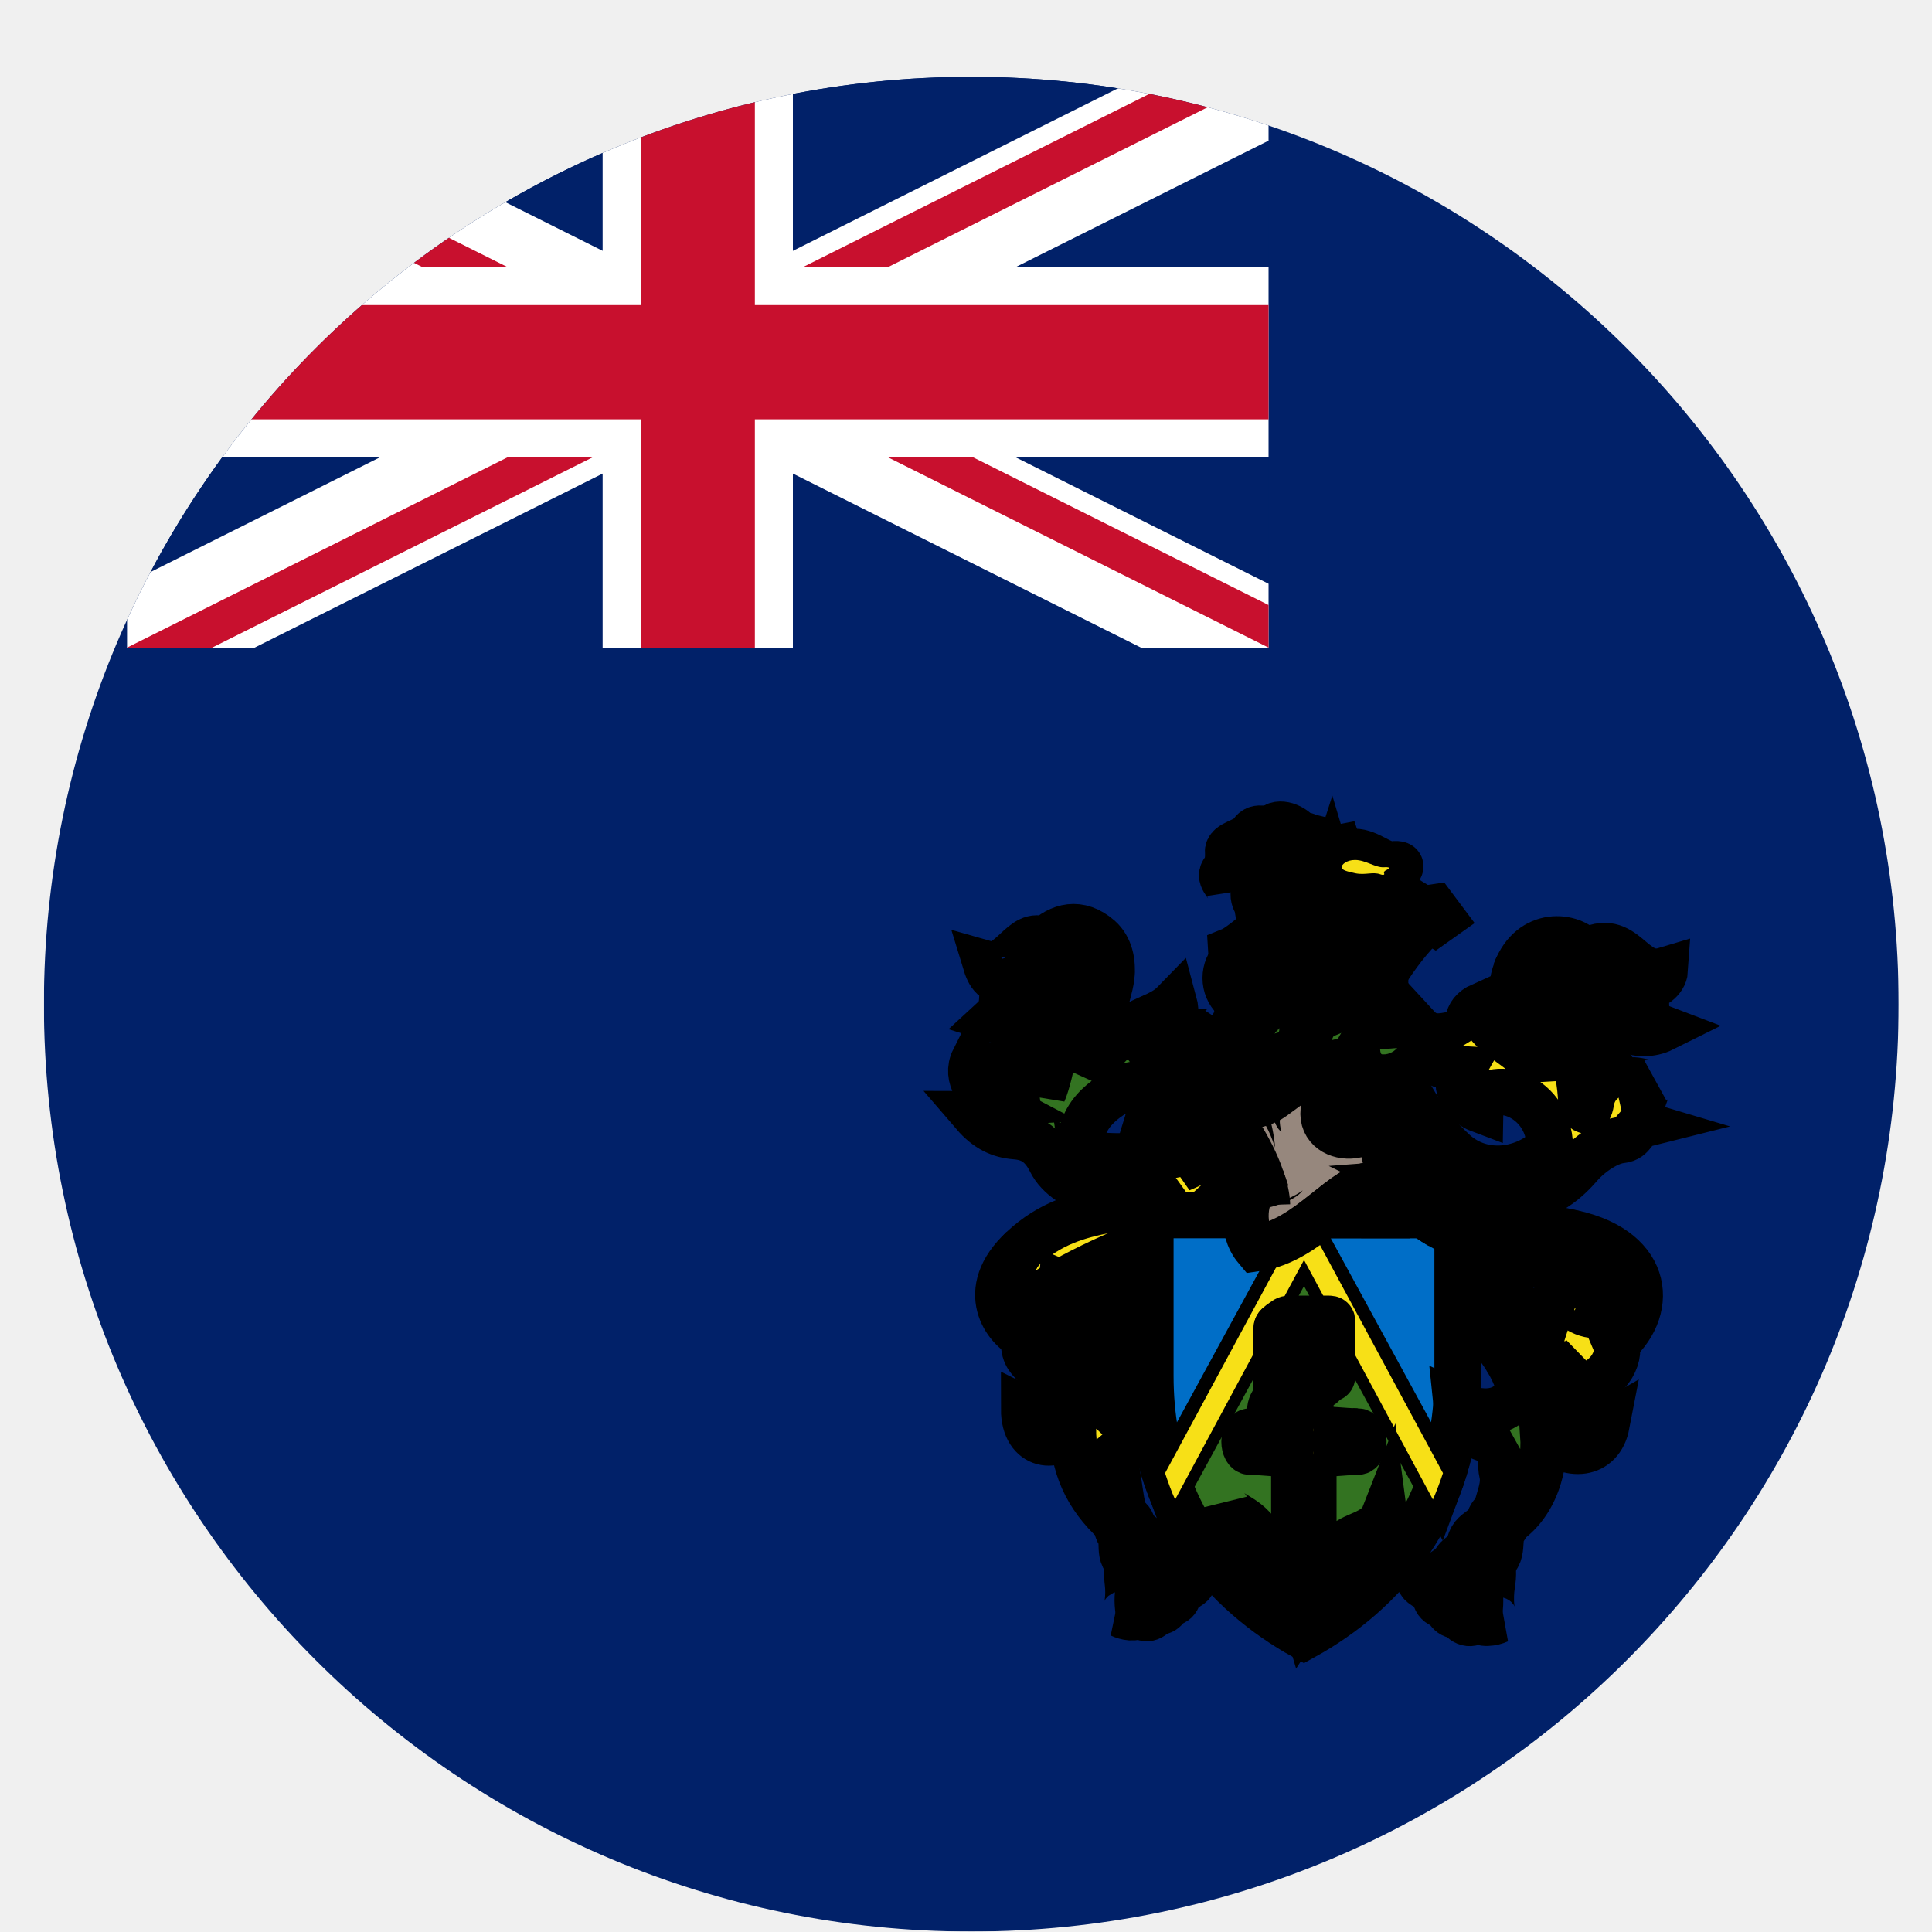
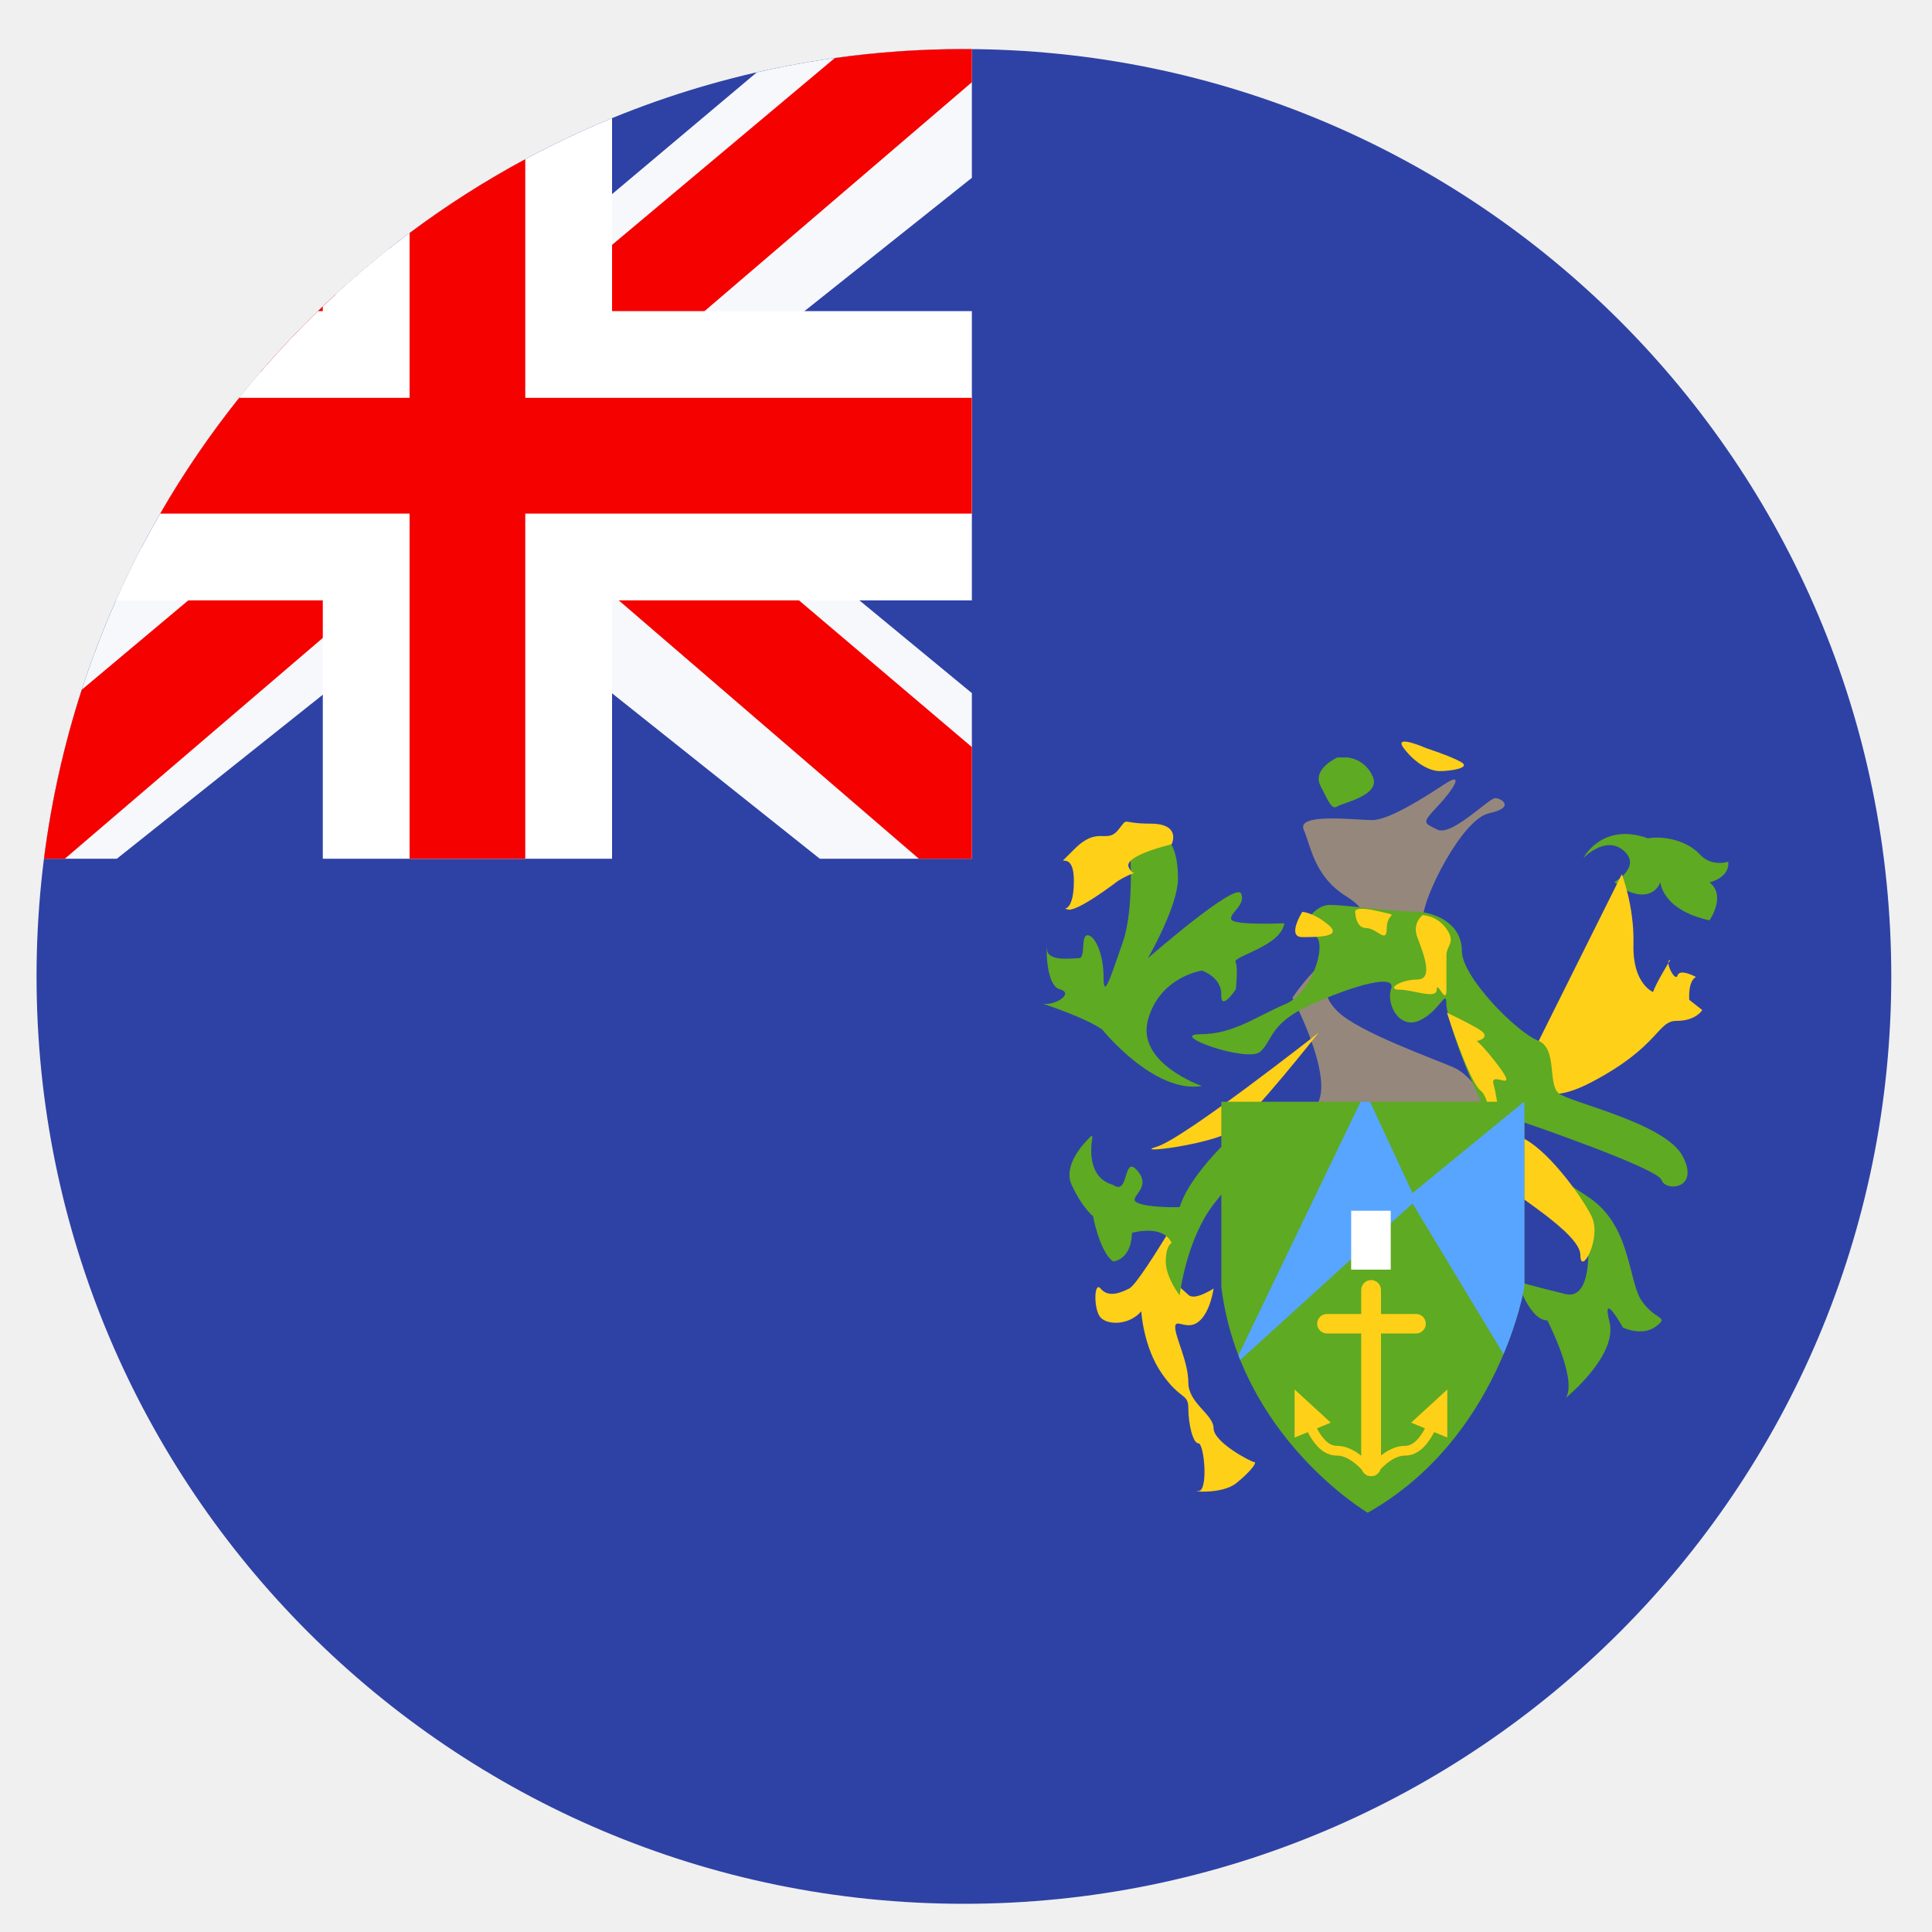
<svg xmlns="http://www.w3.org/2000/svg" width="25" height="25" viewBox="0 0 25 25" fill="none">
-   <mask id="mask0_1_2570" style="mask-type:luminance" maskUnits="userSpaceOnUse" x="0" y="0" width="25" height="25">
-     <path d="M24.568 0.994H0.568V24.994H24.568V0.994Z" fill="white" />
+   <path d="M12.473 24.635C19.101 24.635 24.473 19.263 24.473 12.635C24.473 6.008 19.101 0.635 12.473 0.635C5.846 0.635 0.473 6.008 0.473 12.635C0.473 19.263 5.846 24.635 12.473 24.635Z" fill="#2E42A5" />
+   <path fill-rule="evenodd" clip-rule="evenodd" d="M12.576 6.646H6.797V11.112H5.3V6.646H2.073C2.376 6.12 2.718 5.62 3.095 5.148H5.3V3.015C5.773 2.661 6.273 2.342 6.797 2.06V5.148H12.576V6.646Z" fill="#D9D9D9" />
+   <path fill-rule="evenodd" clip-rule="evenodd" d="M10.608 11.112H12.576V8.969L9.753 6.641L8.359 5.659L12.576 2.301V0.636C12.542 0.635 12.508 0.635 12.473 0.635C11.552 0.635 10.655 0.739 9.793 0.936L6.332 3.848L6.06 4.04L5.788 3.848L5.037 3.216C4.323 3.781 3.674 4.426 3.104 5.136L3.761 5.659L2.366 6.641L1.834 7.081C1.188 8.314 0.751 9.673 0.569 11.112H1.512L6.06 7.49L10.608 11.112Z" fill="#F7F8FB" />
+   <path fill-rule="evenodd" clip-rule="evenodd" d="M11.89 11.112H12.576V9.667L8.954 6.594L7.004 5.9L6.964 5.869L12.576 1.064V0.636C12.542 0.635 12.508 0.635 12.473 0.635C11.906 0.635 11.348 0.675 10.802 0.751L5.794 4.952L4.34 3.812C3.997 4.129 3.671 4.466 3.367 4.82L4.688 5.88L1.058 8.925C0.83 9.628 0.665 10.359 0.569 11.112H0.839L6.248 6.482L6.67 6.618L11.89 11.112Z" fill="#F50100" />
+   <path fill-rule="evenodd" clip-rule="evenodd" d="M12.576 7.769H7.92V11.112H4.177V7.769H1.501C1.732 7.249 1.999 6.749 2.298 6.272C2.458 6.015 2.628 5.766 2.807 5.523C3.201 4.988 3.639 4.487 4.114 4.026H4.177V3.966C4.642 3.52 5.142 3.112 5.674 2.746C5.917 2.579 6.167 2.42 6.423 2.27C6.902 1.99 7.402 1.742 7.92 1.529V4.026H12.576V7.769Z" fill="white" />
+   <path fill-rule="evenodd" clip-rule="evenodd" d="M12.576 6.646H6.797V11.112H5.3V6.646H2.073C2.376 6.12 2.718 5.62 3.095 5.148H5.3V3.015C5.773 2.661 6.273 2.342 6.797 2.06V5.148H12.576V6.646Z" fill="#F50100" />
+   <path fill-rule="evenodd" clip-rule="evenodd" d="M14.616 10.901C14.616 10.901 14.691 11.729 14.527 12.198C14.363 12.667 14.28 12.939 14.28 12.639C14.28 12.339 14.165 12.102 14.073 12.102C13.98 12.102 14.053 12.399 13.96 12.399C13.867 12.399 13.547 12.45 13.547 12.276C13.547 12.102 13.505 12.743 13.713 12.801C13.921 12.858 13.612 13.036 13.474 12.981C13.474 12.981 14.041 13.165 14.263 13.322C14.263 13.322 14.93 14.154 15.553 14.053C15.553 14.053 14.704 13.76 14.854 13.2C15.003 12.64 15.553 12.559 15.553 12.559C15.553 12.559 15.811 12.646 15.803 12.872C15.795 13.098 15.992 12.801 15.992 12.801C15.992 12.801 16.023 12.515 15.988 12.446C15.953 12.376 16.579 12.241 16.619 11.947C16.619 11.947 15.979 11.976 15.935 11.901C15.892 11.825 16.133 11.707 16.058 11.56C15.982 11.413 14.854 12.399 14.854 12.399C14.854 12.399 15.243 11.728 15.243 11.367C15.243 11.007 15.144 10.76 14.854 10.76C14.563 10.76 14.616 10.901 14.616 10.901Z" fill="#5EAA22" />
+   <path fill-rule="evenodd" clip-rule="evenodd" d="M20.491 11.098L20.493 11.099C20.535 11.057 20.794 10.819 21.011 11.008C21.247 11.213 20.891 11.414 20.891 11.414C20.891 11.414 21.058 11.575 21.248 11.575C21.439 11.575 21.485 11.414 21.485 11.414C21.485 11.414 21.5 11.773 22.121 11.909C22.121 11.909 22.343 11.591 22.121 11.417C22.121 11.417 22.383 11.363 22.364 11.15C22.364 11.15 22.148 11.224 21.995 11.055C21.842 10.887 21.543 10.809 21.325 10.848C20.773 10.649 20.524 11.039 20.491 11.098Z" fill="#5EAA22" />
+   <path fill-rule="evenodd" clip-rule="evenodd" d="M16.724 12.911C16.724 12.911 17.367 14.119 16.965 14.37C16.564 14.62 18.874 14.442 19.092 14.37C19.309 14.297 19.048 13.916 18.806 13.811C18.565 13.705 17.573 13.353 17.309 13.088C17.045 12.822 17.206 12.728 17.418 12.466C17.631 12.204 18.418 12.1 18.418 11.855C18.418 11.61 18.918 10.6 19.267 10.524C19.616 10.448 19.427 10.328 19.347 10.328C19.267 10.328 18.784 10.825 18.601 10.736C18.418 10.646 18.396 10.652 18.601 10.435C18.806 10.218 18.961 9.969 18.69 10.148C18.418 10.328 17.971 10.612 17.756 10.612C17.541 10.612 16.775 10.515 16.87 10.736C16.965 10.956 17.006 11.338 17.418 11.597C17.831 11.855 17.652 12.044 17.309 12.293C16.965 12.542 16.724 12.911 16.724 12.911Z" fill="#96877D" />
+   <path d="M20.986 11.313L19.762 13.768C19.762 13.768 19.727 14.461 20.602 13.999C21.477 13.537 21.442 13.21 21.695 13.21C21.947 13.21 22.027 13.07 22.027 13.07L21.859 12.938C21.859 12.938 21.839 12.696 21.946 12.642C21.946 12.642 21.737 12.527 21.707 12.623C21.677 12.719 21.53 12.422 21.613 12.422C21.613 12.422 21.429 12.72 21.39 12.837C21.39 12.837 21.124 12.729 21.137 12.227C21.15 11.725 20.986 11.313 20.986 11.313Z" fill="#FFD018" />
+   <path d="M15.161 10.925C15.161 10.925 14.538 11.07 14.605 11.221C14.672 11.372 14.771 11.217 14.466 11.399C14.466 11.399 13.93 11.813 13.813 11.768C13.696 11.723 13.896 11.873 13.896 11.399C13.896 10.925 13.585 11.311 13.896 10.994C14.207 10.678 14.316 10.925 14.466 10.743C14.616 10.561 14.481 10.658 14.887 10.658C15.293 10.658 15.161 10.925 15.161 10.925Z" fill="#FFD018" />
+   <path d="M17.062 13.364C17.062 13.364 15.318 14.736 14.969 14.838C14.62 14.94 15.686 14.81 15.947 14.629C16.207 14.448 17.062 13.364 17.062 13.364Z" fill="#FFD018" />
+   <path fill-rule="evenodd" clip-rule="evenodd" d="M20.522 15.77C20.522 15.77 20.689 16.85 20.252 16.744C19.815 16.637 19.634 16.582 19.634 16.582C19.634 16.582 19.794 17.086 20.023 17.086C20.023 17.086 20.414 17.846 20.263 18.087C20.263 18.087 20.936 17.541 20.827 17.107C20.718 16.674 21.001 17.179 21.001 17.179C21.001 17.179 21.248 17.298 21.427 17.165C21.606 17.031 21.425 17.091 21.246 16.837C21.067 16.582 21.111 15.869 20.567 15.499C20.023 15.129 19.896 15.141 19.896 15.141C19.896 15.141 19.496 14.486 19.736 14.529C19.736 14.529 21.457 15.119 21.501 15.27C21.546 15.421 22.002 15.393 21.774 14.961C21.546 14.529 20.316 14.268 20.169 14.147C20.023 14.025 20.159 13.562 19.896 13.462C19.634 13.361 18.915 12.646 18.916 12.302C18.916 11.957 18.578 11.795 18.284 11.795C17.991 11.795 17.437 11.71 17.204 11.71C16.97 11.71 16.752 12.101 16.978 12.101C17.204 12.101 17.011 12.833 16.633 12.993C16.254 13.153 15.962 13.383 15.53 13.383C15.098 13.383 16.142 13.756 16.308 13.609C16.474 13.462 16.419 13.242 16.978 12.993C17.536 12.744 18.069 12.597 18.001 12.795C17.934 12.993 18.106 13.325 18.369 13.205C18.632 13.085 18.716 12.782 18.716 12.993C18.716 13.205 19.12 14.292 19.428 14.717C19.736 15.141 20.522 15.77 20.522 15.77Z" fill="#5EAA22" />
+   <path d="M16.851 11.8C16.851 11.8 16.646 12.126 16.851 12.126C17.056 12.126 17.385 12.126 17.184 11.963C16.984 11.8 16.851 11.8 16.851 11.8Z" fill="#FFD018" />
+   <path d="M17.535 11.792C17.535 11.792 17.536 12.009 17.677 12.009C17.819 12.009 17.945 12.225 17.945 12.009C17.945 11.792 18.142 11.864 17.839 11.792C17.535 11.72 17.535 11.792 17.535 11.792Z" fill="#FFD018" />
+   <path d="M18.408 11.842C18.408 11.842 18.271 11.944 18.34 12.128C18.408 12.312 18.562 12.675 18.34 12.675C18.117 12.675 17.933 12.806 18.107 12.806C18.282 12.806 18.591 12.937 18.591 12.806C18.591 12.675 18.717 13.022 18.717 12.806C18.717 12.59 18.717 12.487 18.717 12.36C18.717 12.233 18.843 12.197 18.717 12.019C18.591 11.842 18.408 11.842 18.408 11.842Z" fill="#FFD018" />
+   <path d="M18.724 13.105C18.724 13.105 19.009 14.002 19.164 14.117C19.319 14.233 19.388 15.207 19.456 15.313C19.524 15.418 20.45 15.953 20.45 16.239C20.45 16.526 20.735 16.019 20.593 15.735C20.45 15.451 20.001 14.847 19.678 14.715C19.355 14.583 19.396 14.264 19.328 14.039C19.261 13.815 19.73 14.221 19.328 13.712C18.927 13.203 18.937 13.476 19.05 13.476C19.164 13.476 19.277 13.416 19.164 13.337C19.05 13.258 18.724 13.105 18.724 13.105Z" fill="#FFD018" />
+   <path d="M15.704 14.954C15.704 14.954 14.778 16.588 14.613 16.673C14.448 16.757 14.325 16.774 14.241 16.673C14.156 16.571 14.148 16.945 14.241 17.048C14.334 17.15 14.613 17.15 14.768 16.968C14.768 16.968 14.793 17.428 15.035 17.775C15.276 18.121 15.377 18.026 15.377 18.222C15.377 18.418 15.434 18.677 15.508 18.677C15.582 18.677 15.639 19.294 15.508 19.294C15.377 19.294 15.811 19.345 16 19.19C16.19 19.036 16.271 18.919 16.23 18.919C16.19 18.919 15.704 18.663 15.704 18.482C15.704 18.301 15.377 18.159 15.377 17.89C15.377 17.622 15.207 17.302 15.207 17.175C15.207 17.048 15.352 17.224 15.508 17.104C15.663 16.983 15.704 16.673 15.704 16.673C15.704 16.673 15.459 16.837 15.377 16.755C15.295 16.673 15.037 16.511 15.207 16.233C15.377 15.954 15.704 14.954 15.704 14.954Z" fill="#FFD018" />
+   <path fill-rule="evenodd" clip-rule="evenodd" d="M17.307 9.801C17.307 9.801 16.976 9.948 17.086 10.167C17.197 10.386 17.236 10.483 17.307 10.434C17.378 10.386 17.874 10.294 17.763 10.047C17.652 9.801 17.419 9.801 17.419 9.801H17.307Z" fill="#5EAA22" />
+   <path d="M18.457 9.682C18.457 9.682 18.019 9.488 18.165 9.682C18.311 9.876 18.497 9.978 18.632 9.978C18.766 9.978 19.045 9.938 18.905 9.86C18.766 9.782 18.457 9.682 18.457 9.682Z" fill="#FFD018" />
+   <path fill-rule="evenodd" clip-rule="evenodd" d="M14.136 14.715C14.138 14.704 14.124 14.695 14.116 14.704C14.024 14.791 13.751 15.08 13.867 15.332C14.006 15.633 14.144 15.737 14.144 15.737C14.144 15.737 14.228 16.198 14.403 16.323C14.403 16.323 14.637 16.311 14.648 15.953C14.648 15.953 15.046 15.836 15.162 16.084C15.162 16.084 15.085 16.112 15.085 16.323C15.085 16.534 15.265 16.762 15.265 16.762C15.265 16.762 15.347 16.035 15.717 15.566C16.087 15.098 16.193 15.005 16.193 15.005V14.477C16.193 14.477 15.428 15.101 15.265 15.62C15.265 15.62 14.88 15.633 14.723 15.566C14.566 15.5 14.918 15.391 14.723 15.155C14.527 14.919 14.617 15.487 14.403 15.332C14.067 15.239 14.113 14.841 14.136 14.715Z" fill="#5EAA22" />
+   <path fill-rule="evenodd" clip-rule="evenodd" d="M15.804 14.257H19.725V16.653C19.725 16.653 19.406 18.61 17.698 19.575C17.698 19.575 16.044 18.597 15.804 16.653V14.257Z" fill="#5EAA22" />
+   <mask id="mask0_4_265" style="mask-type:luminance" maskUnits="userSpaceOnUse" x="15" y="14" width="5" height="6">
+     <path fill-rule="evenodd" clip-rule="evenodd" d="M15.804 14.257H19.725V16.653C19.725 16.653 19.406 18.61 17.698 19.575C17.698 19.575 16.044 18.597 15.804 16.653V14.257Z" fill="white" />
  </mask>
-   <g mask="url(#mask0_1_2570)">
-     <path d="M12.568 24.994C19.195 24.994 24.568 19.622 24.568 12.994C24.568 6.367 19.195 0.994 12.568 0.994C5.94 0.994 0.568 6.367 0.568 12.994C0.568 19.622 5.94 24.994 12.568 24.994Z" fill="#012169" />
+   <g mask="url(#mask0_4_265)">
+     <path fill-rule="evenodd" clip-rule="evenodd" d="M17.668 14.128L15.955 17.683L18.278 15.573L19.878 18.223V14.128L18.278 15.438L17.668 14.128Z" fill="#58A5FF" />
+     <path d="M17.614 16.692C17.614 16.621 17.672 16.564 17.742 16.564C17.813 16.564 17.87 16.621 17.87 16.692V18.974C17.87 19.045 17.813 19.102 17.742 19.102C17.672 19.102 17.614 19.045 17.614 18.974V16.692Z" fill="#FFD018" />
+     <path d="M17.17 17.255C17.101 17.255 17.044 17.198 17.044 17.129C17.044 17.06 17.101 17.003 17.17 17.003H18.325C18.394 17.003 18.45 17.06 18.45 17.129C18.45 17.198 18.394 17.255 18.325 17.255H17.17Z" fill="#FFD018" />
+     <path d="M17.793 19.017L17.694 19.098C17.548 18.921 17.415 18.835 17.297 18.835C17.124 18.835 16.983 18.691 16.869 18.417L16.987 18.369C17.084 18.6 17.189 18.709 17.297 18.709C17.461 18.709 17.625 18.814 17.793 19.017Z" fill="#FFD018" />
+     <path fill-rule="evenodd" clip-rule="evenodd" d="M16.755 17.982L16.752 17.983V18.6L16.754 18.601L17.218 18.41L17.219 18.408L16.755 17.982Z" fill="#FFD018" />
+     <path d="M17.688 19.017L17.787 19.098C17.932 18.921 18.065 18.835 18.183 18.835C18.356 18.835 18.497 18.691 18.611 18.417L18.493 18.369C18.396 18.6 18.291 18.709 18.183 18.709C18.02 18.709 17.855 18.814 17.688 19.017Z" fill="#FFD018" />
+     <path fill-rule="evenodd" clip-rule="evenodd" d="M18.726 17.982L18.728 17.983V18.6L18.726 18.601L18.262 18.41L18.261 18.408L18.726 17.982Z" fill="#FFD018" />
+     <path d="M17.996 15.667H17.484V16.429H17.996V15.667Z" fill="white" />
  </g>
-   <mask id="mask1_1_2570" style="mask-type:alpha" maskUnits="userSpaceOnUse" x="0" y="0" width="25" height="25">
-     <path d="M12.568 24.994C19.195 24.994 24.568 19.622 24.568 12.994C24.568 6.367 19.195 0.994 12.568 0.994C5.94 0.994 0.568 6.367 0.568 12.994C0.568 19.622 5.94 24.994 12.568 24.994Z" fill="#D9D9D9" />
-   </mask>
-   <g mask="url(#mask1_1_2570)">
-     <path d="M1.644 0.994H16.415V8.38H1.644V0.994Z" fill="#012169" />
-     <path d="M1.644 0.994V1.82L14.764 8.38H16.415V7.554L3.295 0.994H1.644ZM16.415 0.994V1.82L3.295 8.38H1.644V7.554L14.764 0.994H16.415Z" fill="white" />
-     <path d="M7.798 0.994V8.38H10.26V0.994H7.798ZM1.644 3.456V5.918H16.415V3.456H1.644Z" fill="white" />
-     <path d="M1.644 3.948V5.426H16.415V3.948H1.644ZM8.291 0.994V8.38H9.768V0.994H8.291ZM1.644 8.38L6.567 5.918H7.668L2.745 8.38H1.644ZM1.644 0.994L6.567 3.456H5.466L1.644 1.545V0.994ZM10.39 3.456L15.314 0.994H16.415L11.491 3.456H10.39ZM16.415 8.38L11.491 5.918H12.592L16.415 7.829V8.38Z" fill="#C8102E" />
-   </g>
-   <path d="M14.755 16.345C14.459 16.596 14.176 16.963 14.107 17.295C13.911 18.228 13.652 18.435 13.252 18.235C13.252 18.736 13.691 18.774 13.883 18.482C13.883 18.951 14.054 19.359 14.438 19.707C14.601 19.853 14.631 19.753 14.554 19.591C14.477 19.428 14.477 18.905 14.324 18.605C14.57 18.782 14.932 18.682 14.902 18.196C14.586 18.381 14.272 18.374 14.239 17.934C14.199 17.418 14.4 16.668 14.755 16.345Z" fill="#F7E017" stroke="black" stroke-width="0.6" />
-   <path d="M14.38 12.634C14.401 12.449 14.361 12.259 14.226 12.139C13.965 11.91 13.709 11.986 13.518 12.171C13.233 12.017 13.082 12.563 12.758 12.471C12.812 12.648 12.897 12.725 13.059 12.664C12.889 12.818 13.059 13.003 12.858 13.188C13.221 13.303 13.413 13.103 13.398 12.756C13.537 12.879 13.752 12.872 13.867 12.733C13.675 12.671 13.674 12.504 13.752 12.347C13.867 12.116 14.411 12.126 14.38 12.634Z" fill="#F7E017" stroke="black" stroke-width="0.6" />
-   <path d="M15.216 15.315C14.807 15.531 14.06 15.438 13.991 14.906C13.921 14.374 14.438 14.135 14.576 14.067C14.792 13.958 14.962 14.151 14.893 14.375C15.132 14.291 15.185 14.013 15.069 13.852C15.386 13.875 15.678 13.636 15.802 13.297C15.69 13.402 15.388 13.331 15.14 13.315C15.217 13.231 15.216 13.066 15.193 12.981C14.931 13.25 14.553 13.126 14.053 13.905C14.13 13.635 14.276 13.096 14.362 12.741C14.37 12.706 14.376 12.671 14.381 12.634C14.411 12.126 13.869 12.116 13.753 12.348C13.88 12.491 13.813 12.658 13.768 12.911C13.714 13.211 13.598 13.905 13.498 14.135C13.467 13.773 13.228 13.75 13.182 13.573C13.112 13.619 13.075 13.742 13.089 13.827C13.004 13.734 12.711 13.85 12.604 13.711C12.488 13.942 12.673 14.173 12.866 14.274C12.754 14.281 12.727 14.416 12.604 14.416C12.77 14.609 12.939 14.686 13.136 14.702C13.332 14.717 13.479 14.791 13.598 15.029C13.791 15.415 14.525 15.665 15.216 15.315Z" fill="#337321" stroke="black" stroke-width="0.6" />
-   <path d="M16.233 14.845C16.003 15.484 15.371 15.939 15.085 16.008C14.6 16.126 13.61 16.607 13.345 16.854C13.303 16.845 13.264 16.83 13.236 16.81C13.105 16.717 12.997 16.417 13.228 16.162C13.953 15.484 14.731 15.777 15.217 15.314C14.808 15.53 14.061 15.438 13.992 14.906C14.431 15.021 15.225 15.029 15.856 14.351C15.941 14.444 16.187 14.737 16.233 14.845Z" fill="#F7E017" stroke="black" stroke-width="0.6" />
-   <path d="M14.755 16.346C14.389 16.656 14.2 17.419 14.238 17.935C14.249 18.078 14.289 18.176 14.351 18.235C14.377 17.942 14.581 17.185 15.101 16.848C15.54 16.562 16.226 15.923 16.481 15.191C16.434 15.06 16.358 14.968 16.211 14.875C15.958 15.566 15.283 15.898 14.755 16.346Z" fill="#337321" stroke="black" stroke-width="0.6" />
-   <path d="M15.998 14.547C15.867 14.743 15.57 15.013 15.285 15.122C15.346 15.052 15.366 14.964 15.37 14.891C15.007 15.03 14.283 15.014 13.99 14.907C14.429 15.022 15.223 15.03 15.854 14.352C15.917 14.42 15.971 14.481 15.998 14.547Z" fill="#316D3A" stroke="black" stroke-width="0.6" />
-   <path d="M13.229 16.161C12.639 16.712 13.028 17.193 13.259 17.302C13.198 17.687 13.559 17.641 13.552 17.964C13.698 17.88 13.737 17.656 13.714 17.479C13.899 17.679 14.369 17.456 14.469 17.825C14.531 17.417 14.215 17.009 13.822 17.047C13.985 16.901 13.892 16.662 13.738 16.6C13.707 16.901 13.368 16.901 13.237 16.809C13.105 16.716 12.997 16.416 13.229 16.161Z" fill="#337321" stroke="black" stroke-width="0.6" />
-   <path d="M14.503 19.668C14.44 19.705 14.444 19.788 14.484 19.842C14.565 19.949 14.427 20.194 14.688 20.247C14.765 20.262 14.824 20.215 14.854 20.127C14.934 19.884 14.677 19.857 14.654 19.741C14.63 19.626 14.557 19.638 14.503 19.668Z" fill="#F7E017" stroke="black" stroke-width="0.6" />
-   <path d="M14.723 20.123C14.637 20.163 14.561 20.219 14.596 20.496C14.61 20.611 14.604 20.889 14.503 20.893C14.565 20.923 14.696 20.957 14.75 20.885C14.802 20.973 14.919 20.948 14.966 20.839C15.027 20.889 15.112 20.805 15.112 20.732C15.166 20.766 15.274 20.716 15.247 20.551C15.312 20.574 15.397 20.528 15.427 20.485C15.331 20.466 15.088 20.335 15.031 20.231C14.973 20.127 14.823 20.076 14.723 20.123Z" fill="#F7E017" stroke="black" stroke-width="0.6" />
-   <path d="M13.388 12.329C13.427 12.272 13.47 12.218 13.518 12.171" stroke="black" stroke-width="0.6" />
-   <path d="M14.854 13.35C14.921 13.311 15.025 13.306 15.14 13.313" stroke="black" stroke-width="0.6" />
-   <path d="M14.75 20.885C14.723 20.846 14.713 20.685 14.732 20.587" stroke="black" stroke-width="0.6" />
-   <path d="M14.966 20.839C14.923 20.807 14.842 20.695 14.829 20.597" stroke="black" stroke-width="0.6" />
-   <path d="M15.112 20.732C15.058 20.707 14.927 20.537 14.898 20.428" stroke="black" stroke-width="0.6" />
-   <path d="M15.246 20.55C15.182 20.536 14.988 20.409 14.907 20.274" stroke="black" stroke-width="0.6" />
-   <path d="M18.799 16.17C19.747 16.964 19.808 17.595 19.662 17.966C19.585 17.619 19.192 17.08 18.784 16.941L18.799 16.17Z" fill="#F7E017" stroke="black" stroke-width="0.6" />
-   <path d="M17.105 15.723H18.861C18.861 15.723 18.861 16.185 18.861 17.803C18.861 19.576 17.875 20.624 16.873 21.178C15.871 20.623 14.884 19.575 14.884 17.803C14.884 16.185 14.884 15.723 14.884 15.723H16.118C16.119 15.83 16.13 15.992 16.257 16.154C16.548 16.126 16.877 15.908 17.105 15.723Z" fill="#337321" stroke="black" stroke-width="0.6" />
-   <path d="M18.861 15.723C18.861 15.723 18.861 16.185 18.861 17.803C18.861 18.338 18.772 18.807 18.619 19.216L16.874 16.015L15.129 19.216C14.976 18.806 14.886 18.338 14.886 17.803C14.886 16.185 14.886 15.723 14.886 15.723H18.861Z" fill="#006EC7" stroke="black" stroke-width="0.6" />
-   <path d="M18.672 19.062C18.641 19.157 18.584 19.31 18.542 19.404L16.874 16.304L15.206 19.404C15.162 19.31 15.107 19.157 15.076 19.062L16.875 15.729L18.672 19.062Z" fill="#F7E017" />
-   <path d="M17.666 20.204C17.712 20.227 17.797 20.27 17.835 20.285C17.928 20.1 17.943 19.839 17.912 19.607C17.812 19.862 17.473 19.854 17.381 20.007C17.437 20.036 17.49 20.073 17.535 20.105C17.419 20.221 17.149 20.415 16.995 20.461V18.808C16.995 18.692 16.956 18.596 16.956 18.5C16.956 18.5 16.956 18.235 16.956 18.158C16.956 18.081 16.94 17.969 16.872 17.969C16.802 17.969 16.787 18.081 16.787 18.158C16.787 18.235 16.787 18.5 16.787 18.5C16.787 18.596 16.748 18.708 16.748 18.808V20.461C16.664 20.215 16.331 20.299 16.178 20.053C16.238 20.038 16.302 20.033 16.363 20.045C16.247 19.652 15.931 19.622 15.87 19.506C15.87 19.668 15.801 20.045 15.909 20.207C15.933 20.179 15.969 20.148 16.014 20.122C16.144 20.408 16.734 20.409 16.873 20.878C16.984 20.705 17.385 20.505 17.666 20.204Z" fill="#F7E017" stroke="black" stroke-width="0.6" />
-   <path d="M16.873 18.828C17.003 18.828 17.419 18.785 17.57 18.785C17.609 18.785 17.642 18.727 17.642 18.655C17.642 18.582 17.61 18.524 17.57 18.524C17.42 18.524 17.004 18.481 16.873 18.481C16.742 18.481 16.326 18.524 16.175 18.524C16.136 18.524 16.104 18.582 16.104 18.655C16.104 18.727 16.135 18.785 16.175 18.785C16.326 18.785 16.742 18.828 16.873 18.828Z" fill="#F7E017" stroke="black" stroke-width="0.6" />
-   <path d="M16.789 18.151C16.761 18.129 16.725 18.115 16.684 18.115C16.597 18.115 16.525 18.18 16.525 18.259C16.525 18.339 16.596 18.404 16.684 18.404C16.771 18.404 16.841 18.339 16.841 18.259C16.841 18.197 16.931 18.197 16.931 18.259C16.931 18.384 16.82 18.485 16.684 18.485C16.547 18.485 16.436 18.384 16.436 18.259C16.436 18.134 16.548 18.033 16.684 18.033C16.725 18.033 16.764 18.043 16.798 18.058C16.795 18.079 16.789 18.117 16.789 18.151Z" fill="#F7E017" stroke="black" stroke-width="0.6" />
-   <path d="M16.176 18.786C16.215 18.786 16.246 18.727 16.246 18.655C16.246 18.583 16.215 18.524 16.176 18.524" fill="#F7E017" />
-   <path d="M16.176 18.786C16.215 18.786 16.246 18.727 16.246 18.655C16.246 18.583 16.215 18.524 16.176 18.524" stroke="black" stroke-width="0.6" />
-   <path d="M16.233 18.786C16.272 18.786 16.304 18.727 16.304 18.655C16.304 18.583 16.272 18.524 16.233 18.524" fill="#F7E017" />
-   <path d="M16.233 18.786C16.272 18.786 16.304 18.727 16.304 18.655C16.304 18.583 16.272 18.524 16.233 18.524" stroke="black" stroke-width="0.6" />
-   <path d="M16.614 18.813C16.662 18.813 16.7 18.743 16.7 18.656C16.7 18.569 16.662 18.498 16.614 18.498" fill="#F7E017" />
-   <path d="M16.614 18.813C16.662 18.813 16.7 18.743 16.7 18.656C16.7 18.569 16.662 18.498 16.614 18.498" stroke="black" stroke-width="0.6" />
-   <path d="M16.702 18.819C16.751 18.819 16.791 18.745 16.791 18.654C16.791 18.563 16.751 18.489 16.702 18.489" fill="#F7E017" />
-   <path d="M16.702 18.819C16.751 18.819 16.791 18.745 16.791 18.654C16.791 18.563 16.751 18.489 16.702 18.489" stroke="black" stroke-width="0.6" />
-   <path d="M16.999 18.821C17.049 18.821 17.089 18.746 17.089 18.654C17.089 18.562 17.048 18.487 16.999 18.487" fill="#F7E017" />
-   <path d="M16.999 18.821C17.049 18.821 17.089 18.746 17.089 18.654C17.089 18.562 17.048 18.487 16.999 18.487" stroke="black" stroke-width="0.6" />
-   <path d="M17.091 18.817C17.14 18.817 17.18 18.744 17.18 18.655C17.18 18.566 17.14 18.494 17.091 18.494" fill="#F7E017" />
-   <path d="M17.091 18.817C17.14 18.817 17.18 18.744 17.18 18.655C17.18 18.566 17.14 18.494 17.091 18.494" stroke="black" stroke-width="0.6" />
-   <path d="M17.505 18.787C17.545 18.787 17.578 18.728 17.578 18.654C17.578 18.58 17.545 18.52 17.505 18.52" fill="#F7E017" />
-   <path d="M17.505 18.787C17.545 18.787 17.578 18.728 17.578 18.654C17.578 18.58 17.545 18.52 17.505 18.52" stroke="black" stroke-width="0.6" />
-   <path d="M16.014 20.122C16.061 20.094 16.118 20.068 16.179 20.054L16.014 20.122Z" fill="#F7E017" />
-   <path d="M16.014 20.122C16.061 20.094 16.118 20.068 16.179 20.054" stroke="black" stroke-width="0.6" />
-   <path d="M17.581 20.138C17.568 20.128 17.552 20.117 17.536 20.105L17.581 20.138Z" fill="#F7E017" />
-   <path d="M17.581 20.138C17.568 20.128 17.552 20.117 17.536 20.105" stroke="black" stroke-width="0.6" />
-   <path d="M17.666 20.203C17.773 20.087 17.863 19.957 17.913 19.807L17.666 20.203Z" fill="#F7E017" />
-   <path d="M17.666 20.203C17.773 20.087 17.863 19.957 17.913 19.807" stroke="black" stroke-width="0.6" />
-   <path d="M16.52 17.194C16.52 17.156 16.55 17.14 16.586 17.114C16.63 17.081 16.647 17.065 16.686 17.065H17.192C17.229 17.065 17.239 17.075 17.239 17.11V17.797C17.239 17.831 17.23 17.841 17.192 17.841H16.52V17.187" fill="white" />
-   <path d="M16.52 17.194C16.52 17.156 16.55 17.14 16.586 17.114C16.63 17.081 16.647 17.065 16.686 17.065H17.192C17.229 17.065 17.239 17.075 17.239 17.11V17.797C17.239 17.831 17.23 17.841 17.192 17.841H16.52V17.187" stroke="black" stroke-width="0.6" />
-   <path d="M17.067 17.901C17.134 17.901 17.122 17.899 17.168 17.853C17.217 17.804 17.213 17.808 17.213 17.764V17.134C17.213 17.102 17.204 17.093 17.17 17.093H16.702C16.665 17.093 16.649 17.108 16.61 17.138C16.576 17.163 16.548 17.179 16.548 17.214V17.901H17.067Z" fill="#E5E5E5" stroke="black" stroke-width="0.6" />
-   <path d="M17.117 17.886C17.117 17.921 17.109 17.931 17.071 17.931H16.565C16.527 17.931 16.52 17.922 16.52 17.886V17.199C16.52 17.165 16.528 17.154 16.565 17.154H17.071C17.109 17.154 17.117 17.164 17.117 17.199V17.886Z" fill="white" stroke="black" stroke-width="0.6" />
-   <path d="M18.098 15.319C18.196 15.429 18.228 15.577 18.175 15.721H18.028C18.089 15.536 18.051 15.36 17.789 15.337C17.397 15.302 16.941 16.061 16.256 16.153C16.055 15.914 16.066 15.459 16.32 15.243C16.189 14.864 15.912 14.447 15.719 14.267C15.593 14.247 15.448 14.237 15.354 14.242C15.454 14.026 15.739 13.799 15.971 13.707C16.008 13.652 16.049 13.599 16.086 13.552C16.109 13.255 17.52 13.394 17.82 13.579C17.821 13.912 17.951 15.019 18.098 15.319Z" fill="#96877D" stroke="black" stroke-width="0.6" />
-   <path d="M16.389 15.522C16.356 15.009 16.148 14.585 15.856 14.297C15.995 14.336 16.28 14.336 16.473 14.197C16.727 14.027 17.39 13.731 17.633 13.858C17.652 13.9 17.663 13.997 17.648 14.058C17.591 13.904 16.951 14.142 16.77 14.216C16.597 14.296 16.52 14.405 16.581 14.647C16.481 14.563 16.515 14.482 16.412 14.42C16.453 14.52 16.488 14.701 16.5 14.848C16.461 14.744 16.392 14.52 16.241 14.389C16.372 14.643 16.486 15.253 16.432 15.578C16.536 15.578 16.765 15.476 16.857 15.403C16.777 15.518 16.543 15.599 16.393 15.63C16.325 15.71 16.279 15.919 16.283 16.035C16.273 15.892 16.317 15.544 16.389 15.522Z" fill="black" />
-   <path d="M18.098 15.319C17.97 15.178 17.732 15.101 17.428 15.183C17.474 15.16 17.574 15.121 17.663 15.106C17.652 15.026 17.579 14.678 17.567 14.594L17.652 14.56C17.695 14.768 17.748 15.006 17.783 15.103C17.809 15.11 17.872 15.122 17.925 15.149C17.902 15.068 17.771 14.486 17.775 14.424L17.891 14.362C17.936 14.678 18.01 15.137 18.098 15.319Z" fill="black" />
-   <path d="M18.029 15.723C18.09 15.537 18.052 15.361 17.79 15.338C17.587 15.32 17.367 15.518 17.106 15.723H18.029Z" fill="#96877D" stroke="black" stroke-width="0.6" />
-   <path d="M16.326 14.062C16.21 14.078 15.953 14.054 15.821 14.012C15.829 13.976 15.842 13.941 15.859 13.902C15.779 13.956 15.625 14.062 15.566 14.135C15.752 14.174 16.134 14.193 16.326 14.062Z" fill="#96877D" stroke="black" stroke-width="0.6" />
-   <path d="M16.321 15.244C16.364 15.367 16.392 15.486 16.395 15.592" stroke="black" stroke-width="0.6" />
-   <path d="M15.972 13.708C15.902 13.81 15.841 13.919 15.821 14.012C15.951 14.055 16.21 14.078 16.326 14.062" stroke="black" stroke-width="0.6" />
-   <path d="M15.72 14.269C15.77 14.277 15.816 14.286 15.856 14.297C15.995 14.336 16.279 14.336 16.472 14.197C16.665 14.058 17.189 13.627 17.782 13.581" stroke="black" stroke-width="0.6" />
-   <path d="M15.567 14.135C15.752 14.174 16.134 14.192 16.326 14.062C16.772 13.758 17.204 13.58 17.636 13.557" stroke="black" stroke-width="0.6" />
-   <path d="M18.799 16.17C19.446 16.616 19.924 17.048 20.063 17.741C20.202 18.435 20.465 18.62 20.788 18.435C20.711 18.835 20.31 18.881 19.971 18.574C20.002 19.036 19.818 19.591 19.34 19.791C19.309 19.514 19.492 19.294 19.44 19.067C19.416 18.966 19.409 18.735 19.54 18.627C19.286 18.712 18.885 18.55 18.847 18.172C19.139 18.311 19.517 18.334 19.663 17.964C19.808 17.595 19.747 16.963 18.799 16.17Z" fill="#337321" stroke="black" stroke-width="0.6" />
-   <path d="M19.616 12.563C19.816 12.04 20.341 12.094 20.518 12.317C21.034 12.024 21.104 12.687 21.543 12.556C21.535 12.679 21.389 12.795 21.227 12.787C21.396 12.941 21.157 13.172 21.52 13.31C21.211 13.464 20.78 13.303 20.664 12.878C20.564 13.079 20.202 13.079 20.055 12.917C20.371 12.833 20.348 12.54 20.171 12.424C19.992 12.308 19.677 12.355 19.616 12.563Z" fill="#337321" stroke="black" stroke-width="0.6" />
-   <path d="M18.053 13.717C18.197 14.18 18.494 14.612 18.815 14.906C19.185 15.245 19.744 15.16 20.056 14.836C20.063 15.481 19.395 15.531 19.024 15.329C18.86 15.24 18.727 15.287 18.885 15.429C19.124 15.645 19.646 15.806 20.263 15.938C21.342 16.169 20.957 17.025 20.641 17.017C20.732 17.015 20.806 16.92 20.676 16.803C19.74 15.96 17.837 16.292 17.867 14.412C17.667 14.905 16.842 14.712 17.228 14.127C17.351 14.227 17.567 14.234 17.629 14.08C17.677 13.961 17.646 13.752 17.43 13.572C17.465 13.57 17.542 13.572 17.534 13.483C17.543 13.535 17.59 13.612 17.711 13.586C17.746 13.641 17.783 13.677 17.832 13.658C17.841 13.654 17.871 13.639 17.859 13.584C17.868 13.688 17.989 13.724 18.053 13.717Z" fill="#337321" stroke="black" stroke-width="0.6" />
-   <path d="M19.023 15.33C19.469 15.623 19.975 15.623 20.44 15.083C20.587 14.914 20.818 14.767 20.98 14.752C21.142 14.736 21.134 14.582 21.257 14.551C21.18 14.528 21.149 14.436 21.034 14.448C21.323 14.348 21.237 14.116 21.38 14.005C21.264 14.047 21.084 13.874 20.918 14.094C20.96 13.994 20.902 13.874 20.86 13.828C20.876 13.944 20.633 13.967 20.587 14.26C20.561 14.424 20.471 14.413 20.456 14.159C20.445 13.973 20.356 13.458 20.249 13.197C20.141 12.934 20.116 12.575 20.262 12.521C20.24 12.484 20.21 12.451 20.172 12.427C19.993 12.31 19.679 12.357 19.617 12.566C19.416 13.089 19.979 13.39 19.933 13.96C19.848 13.537 19.162 13.428 19.17 13.012C18.947 13.112 18.977 13.298 19.062 13.444C18.924 13.228 18.608 13.583 18.338 13.29C18.307 13.676 18.646 13.822 18.924 13.837C18.785 14.084 18.97 14.292 19.154 14.361C19.162 13.929 20.047 14.106 20.056 14.846C20.063 15.476 19.385 15.53 19.023 15.33Z" fill="#F7E017" stroke="black" stroke-width="0.6" />
-   <path d="M20.263 15.938C21.342 16.169 20.957 17.025 20.642 17.017C20.44 17.012 20.249 16.844 20.237 16.697C20.006 16.821 20.067 17.063 20.244 17.16C19.758 17.102 19.555 17.422 19.543 17.772C19.631 17.61 19.901 17.599 20.001 17.633C20.101 17.668 20.36 17.687 20.464 17.571C20.378 17.644 20.517 17.814 20.398 17.945C20.803 17.929 20.98 17.552 20.91 17.386C21.435 16.91 21.335 16.131 20.263 15.938Z" fill="#F7E017" stroke="black" stroke-width="0.6" />
-   <path d="M19.442 19.6C19.513 19.643 19.503 19.736 19.456 19.794C19.361 19.911 19.504 20.19 19.211 20.237C19.124 20.251 19.06 20.195 19.031 20.096C18.951 19.822 19.24 19.803 19.271 19.675C19.302 19.547 19.383 19.563 19.442 19.6Z" fill="#F7E017" stroke="black" stroke-width="0.6" />
-   <path d="M19.177 20.097C19.271 20.145 19.353 20.212 19.303 20.52C19.282 20.648 19.277 20.958 19.389 20.966C19.319 20.998 19.171 21.028 19.114 20.947C19.052 21.041 18.922 21.008 18.875 20.886C18.804 20.939 18.713 20.84 18.716 20.759C18.654 20.795 18.537 20.735 18.574 20.551C18.5 20.574 18.407 20.519 18.375 20.471C18.483 20.453 18.759 20.318 18.829 20.204C18.897 20.091 19.067 20.042 19.177 20.097Z" fill="#F7E017" stroke="black" stroke-width="0.6" />
-   <path d="M19.113 20.948C19.145 20.906 19.163 20.726 19.146 20.615" stroke="black" stroke-width="0.6" />
-   <path d="M18.875 20.886C18.924 20.852 19.019 20.73 19.038 20.621" stroke="black" stroke-width="0.6" />
-   <path d="M18.716 20.759C18.777 20.733 18.931 20.55 18.968 20.429" stroke="black" stroke-width="0.6" />
-   <path d="M18.573 20.552C18.645 20.54 18.868 20.406 18.963 20.259" stroke="black" stroke-width="0.6" />
-   <path d="M17.867 14.413C17.854 15.203 18.182 15.603 18.637 15.862C18.468 15.761 18.542 15.415 18.314 15.303C18.367 15.299 18.453 15.376 18.587 15.345C18.521 15.199 18.414 14.976 18.164 14.945C18.229 14.938 18.372 14.961 18.464 14.925C18.333 14.724 17.987 14.821 17.867 14.413Z" fill="#F7E017" stroke="black" stroke-width="0.6" />
-   <path d="M17.785 13.661C17.758 13.652 17.734 13.624 17.711 13.588C17.59 13.614 17.543 13.537 17.533 13.485C17.541 13.574 17.465 13.571 17.429 13.573C17.645 13.753 17.677 13.962 17.629 14.081C17.567 14.235 17.352 14.228 17.227 14.127C17.212 14.455 17.636 14.563 17.79 14.151C17.79 14.22 17.879 14.213 17.902 14.304C18.011 14.127 17.928 13.873 17.785 13.661Z" fill="#F7E017" stroke="black" stroke-width="0.6" />
-   <path d="M17.108 12.097C16.915 11.92 16.826 11.624 16.835 11.454C16.842 11.285 16.912 11.099 17.158 11.177C17.081 11.177 17.135 11.331 17.054 11.347C17.12 11.37 17.208 11.316 17.22 11.281C17.236 11.335 17.336 11.32 17.343 11.381C17.382 11.35 17.34 11.2 17.282 11.169C17.325 11.146 17.348 11.026 17.328 10.969C17.29 10.976 17.232 11.031 17.221 11.108C17.241 11.046 17.217 10.892 17.109 10.868C17.078 10.911 17.07 11.015 17.113 11.072C17.012 11.049 16.866 11.115 16.831 11.199C16.838 11.097 16.853 10.952 16.916 10.86C16.937 10.83 16.886 10.776 16.845 10.849C16.77 10.703 16.57 10.626 16.481 10.699C16.392 10.772 16.273 10.665 16.2 10.78C16.127 10.895 15.878 10.908 15.891 11.03C15.899 11.103 15.881 11.216 15.845 11.257C15.756 11.357 15.888 11.43 15.911 11.519C15.895 11.226 16.361 10.656 16.828 10.88C16.785 10.953 16.748 11.099 16.735 11.276C16.716 11.539 16.755 11.908 17.009 12.124L17.108 12.097Z" fill="#337321" stroke="black" stroke-width="0.6" />
-   <path d="M17.246 11.18C17.243 11.111 17.364 11.021 17.525 11.023C17.72 11.024 17.87 11.201 18.025 11.185C18.181 11.167 18.104 11.254 18.072 11.277C18.039 11.3 18.02 11.335 18.031 11.377C18.042 11.42 18.023 11.448 17.96 11.408C17.821 11.321 17.683 11.442 17.499 11.376C17.343 11.316 17.251 11.284 17.246 11.18Z" fill="#C8102E" stroke="black" stroke-width="0.6" />
-   <path d="M16.453 12.999C16.376 12.756 16.083 12.491 15.941 12.429L15.933 12.299C16.01 12.268 16.195 12.122 16.28 12.04C16.858 12.317 17.644 11.924 18.006 11.517L18.145 11.601L18.076 11.694L18.002 11.655C17.913 11.762 17.582 12.073 17.483 12.139C17.617 12.174 17.801 12.197 17.852 12.194C18.176 11.962 18.429 11.755 18.553 11.739L18.657 11.878L18.564 11.944L18.491 11.901C18.144 12.187 17.751 12.81 17.596 13.226C17.381 13.18 16.61 13.21 16.453 12.999Z" fill="#96877D" stroke="black" stroke-width="0.6" />
-   <path d="M17.483 12.139C17.433 12.126 17.39 12.113 17.363 12.098C17.301 12.155 17.147 12.205 16.951 12.213" stroke="black" stroke-width="0.6" />
-   <path d="M16.483 12.914C16.431 12.627 16.514 12.309 16.66 12.213C16.98 12.425 17.528 12.425 17.851 12.193" stroke="black" stroke-width="0.6" />
-   <path d="M16.483 12.764C16.73 12.756 17.265 12.798 17.396 12.817C17.527 12.837 17.746 12.89 17.716 12.956" stroke="black" stroke-width="0.6" />
-   <path d="M16.597 12.723L16.669 12.652L16.597 12.582L16.527 12.652L16.597 12.723Z" stroke="black" stroke-width="0.6" />
-   <path d="M16.765 11.289C16.676 11.165 16.433 11.127 16.38 11.292C16.357 11.366 16.322 11.442 16.264 11.478C16.206 11.512 16.219 11.618 16.244 11.663C16.306 11.775 16.252 11.883 16.371 11.956C16.371 11.867 16.502 11.775 16.614 11.752C16.726 11.729 16.895 11.629 16.918 11.517C16.942 11.403 16.981 11.311 16.765 11.289Z" fill="#337321" stroke="black" stroke-width="0.6" />
-   <path d="M16.21 12.398H16.241L16.241 12.608C16.248 12.61 16.255 12.613 16.26 12.617L16.442 12.512L16.457 12.539L16.275 12.645C16.276 12.651 16.277 12.659 16.276 12.665L16.457 12.77L16.442 12.797L16.258 12.693C16.254 12.698 16.247 12.702 16.241 12.704V12.914H16.21V12.703C16.204 12.701 16.197 12.698 16.192 12.694L16.01 12.799L15.994 12.772L16.177 12.666C16.176 12.66 16.175 12.652 16.176 12.646L15.994 12.541L16.01 12.514L16.192 12.619C16.197 12.614 16.204 12.61 16.21 12.608V12.398Z" fill="#96877D" stroke="black" stroke-width="0.6" />
-   <path d="M16.484 12.913C16.419 12.979 16.327 13.02 16.225 13.02C16.023 13.02 15.86 12.857 15.86 12.655C15.86 12.453 16.023 12.29 16.225 12.29C16.344 12.29 16.448 12.347 16.515 12.434C16.497 12.48 16.474 12.583 16.472 12.629C16.459 12.503 16.354 12.405 16.224 12.405C16.086 12.405 15.975 12.517 15.975 12.654C15.975 12.792 16.087 12.903 16.224 12.903C16.339 12.903 16.439 12.823 16.468 12.716C16.469 12.764 16.471 12.875 16.484 12.913Z" fill="#96877D" stroke="black" stroke-width="0.6" />
-   <path d="M16.071 13.261C16.048 13.234 16.006 13.161 16.01 13.107C16.044 13.103 16.11 13.127 16.141 13.157C16.137 13.118 16.121 13.034 16.13 12.995C16.172 13.011 16.26 13.061 16.292 13.118C16.284 13.079 16.269 12.979 16.284 12.918C16.331 12.945 16.408 13.018 16.423 13.068C16.427 12.991 16.454 12.864 16.477 12.833C16.511 12.867 16.566 12.899 16.6 12.945C16.608 12.883 16.639 12.81 16.685 12.791C16.719 12.83 16.774 12.918 16.785 13.018C16.819 13.007 16.865 12.949 16.885 12.918C16.904 12.949 16.924 13.002 16.912 13.068C16.954 13.029 17.004 12.975 17.015 12.929C17.046 12.952 17.105 13.01 17.119 13.072C17.112 13.022 17.116 12.933 17.1 12.883C17.157 12.913 17.204 12.967 17.216 13.025C17.231 12.972 17.266 12.875 17.296 12.852C17.327 12.914 17.358 12.988 17.354 13.049C17.373 13.01 17.404 12.941 17.434 12.925C17.461 12.968 17.457 13.061 17.45 13.111C17.477 13.072 17.527 13.026 17.558 13.011C17.561 13.034 17.565 13.08 17.558 13.114C17.592 13.095 17.65 12.991 17.67 12.938C17.723 12.964 17.777 13.057 17.782 13.103C17.821 13.088 17.898 13.019 17.921 12.98C17.921 13.007 17.933 13.08 17.917 13.138C17.94 13.114 17.963 13.068 17.975 13.049C17.99 13.088 17.978 13.179 17.962 13.229C17.997 13.199 18.048 13.179 18.078 13.179C18.082 13.245 18.036 13.36 17.993 13.445C17.624 13.342 16.85 13.303 16.071 13.261Z" fill="#337321" stroke="black" stroke-width="0.6" />
-   <path d="M17.361 11.22C17.359 11.191 17.422 11.127 17.536 11.128C17.672 11.129 17.798 11.229 17.907 11.222C18.016 11.214 17.962 11.25 17.939 11.259C17.916 11.269 17.903 11.284 17.91 11.3C17.919 11.318 17.905 11.329 17.86 11.313C17.763 11.278 17.666 11.327 17.538 11.3C17.428 11.275 17.364 11.262 17.361 11.22Z" fill="#F7E017" />
-   <path d="M16.191 13.493C16.075 13.632 15.96 13.608 15.937 13.519C15.914 13.431 15.999 13.389 15.967 13.311C15.937 13.234 16.017 13.199 16.056 13.234C16.095 13.268 16.218 13.157 16.272 13.273C16.326 13.389 16.369 13.469 16.338 13.516C16.306 13.562 16.214 13.539 16.191 13.493Z" fill="#F7E017" stroke="black" stroke-width="0.6" />
-   <path d="M16.688 13.284C16.666 13.233 16.786 13.135 16.848 13.205C16.91 13.274 17.006 13.13 17.06 13.239C17.114 13.349 17.131 13.407 17.158 13.468C17.185 13.53 17.012 13.562 16.958 13.509C16.965 13.545 16.808 13.574 16.765 13.47C16.742 13.415 16.717 13.351 16.688 13.284Z" fill="#F7E017" stroke="black" stroke-width="0.6" />
-   <path d="M17.489 13.347C17.46 13.293 17.601 13.217 17.674 13.315C17.694 13.274 17.833 13.267 17.842 13.384C17.852 13.502 17.856 13.572 17.86 13.618C17.863 13.664 17.776 13.707 17.712 13.589C17.598 13.612 17.546 13.548 17.533 13.482C17.519 13.413 17.505 13.38 17.489 13.347Z" fill="#F7E017" stroke="black" stroke-width="0.6" />
-   <path d="M16.265 13.271C16.248 13.232 16.364 13.155 16.442 13.213C16.521 13.271 16.631 13.164 16.678 13.267C16.772 13.478 16.778 13.492 16.749 13.533C16.72 13.574 16.597 13.558 16.566 13.503C16.56 13.542 16.454 13.535 16.398 13.505C16.335 13.469 16.291 13.341 16.265 13.271Z" fill="#337321" stroke="black" stroke-width="0.6" />
-   <path d="M17.076 13.28C17.05 13.221 17.23 13.168 17.31 13.273C17.351 13.236 17.439 13.234 17.489 13.348C17.539 13.462 17.546 13.525 17.51 13.553C17.484 13.574 17.39 13.59 17.36 13.538C17.317 13.565 17.187 13.541 17.158 13.468C17.129 13.396 17.104 13.332 17.076 13.28Z" fill="#337321" stroke="black" stroke-width="0.6" />
-   <path d="M17.844 13.394C17.84 13.34 17.938 13.315 17.974 13.394C18.012 13.473 18.128 13.401 18.139 13.533C18.14 13.558 18.125 13.654 18.088 13.701C18.052 13.747 17.873 13.701 17.861 13.602C17.849 13.503 17.846 13.448 17.844 13.394Z" fill="#337321" stroke="black" stroke-width="0.6" />
-   <path d="M16.191 13.492C16.148 13.434 16.091 13.342 16.018 13.442" stroke="black" stroke-width="0.6" />
-   <path d="M16.567 13.501C16.542 13.468 16.51 13.414 16.498 13.372" stroke="black" stroke-width="0.6" />
-   <path d="M16.958 13.509C16.931 13.49 16.89 13.452 16.869 13.411" stroke="black" stroke-width="0.6" />
-   <path d="M16.923 13.307C16.991 13.314 17.037 13.378 17.057 13.407C17.078 13.435 17.123 13.487 17.157 13.494" stroke="black" stroke-width="0.6" />
-   <path d="M17.36 13.539C17.337 13.502 17.314 13.469 17.308 13.442" stroke="black" stroke-width="0.6" />
-   <path d="M17.31 13.273C17.333 13.305 17.351 13.332 17.364 13.363" stroke="black" stroke-width="0.6" />
-   <path d="M17.71 13.589C17.68 13.531 17.632 13.475 17.591 13.456" stroke="black" stroke-width="0.6" />
-   <path d="M17.696 13.376C17.7 13.49 17.852 13.497 17.858 13.578" stroke="black" stroke-width="0.6" />
-   <path d="M17.975 13.394C17.99 13.422 17.996 13.451 17.998 13.499" stroke="black" stroke-width="0.6" />
</svg>
